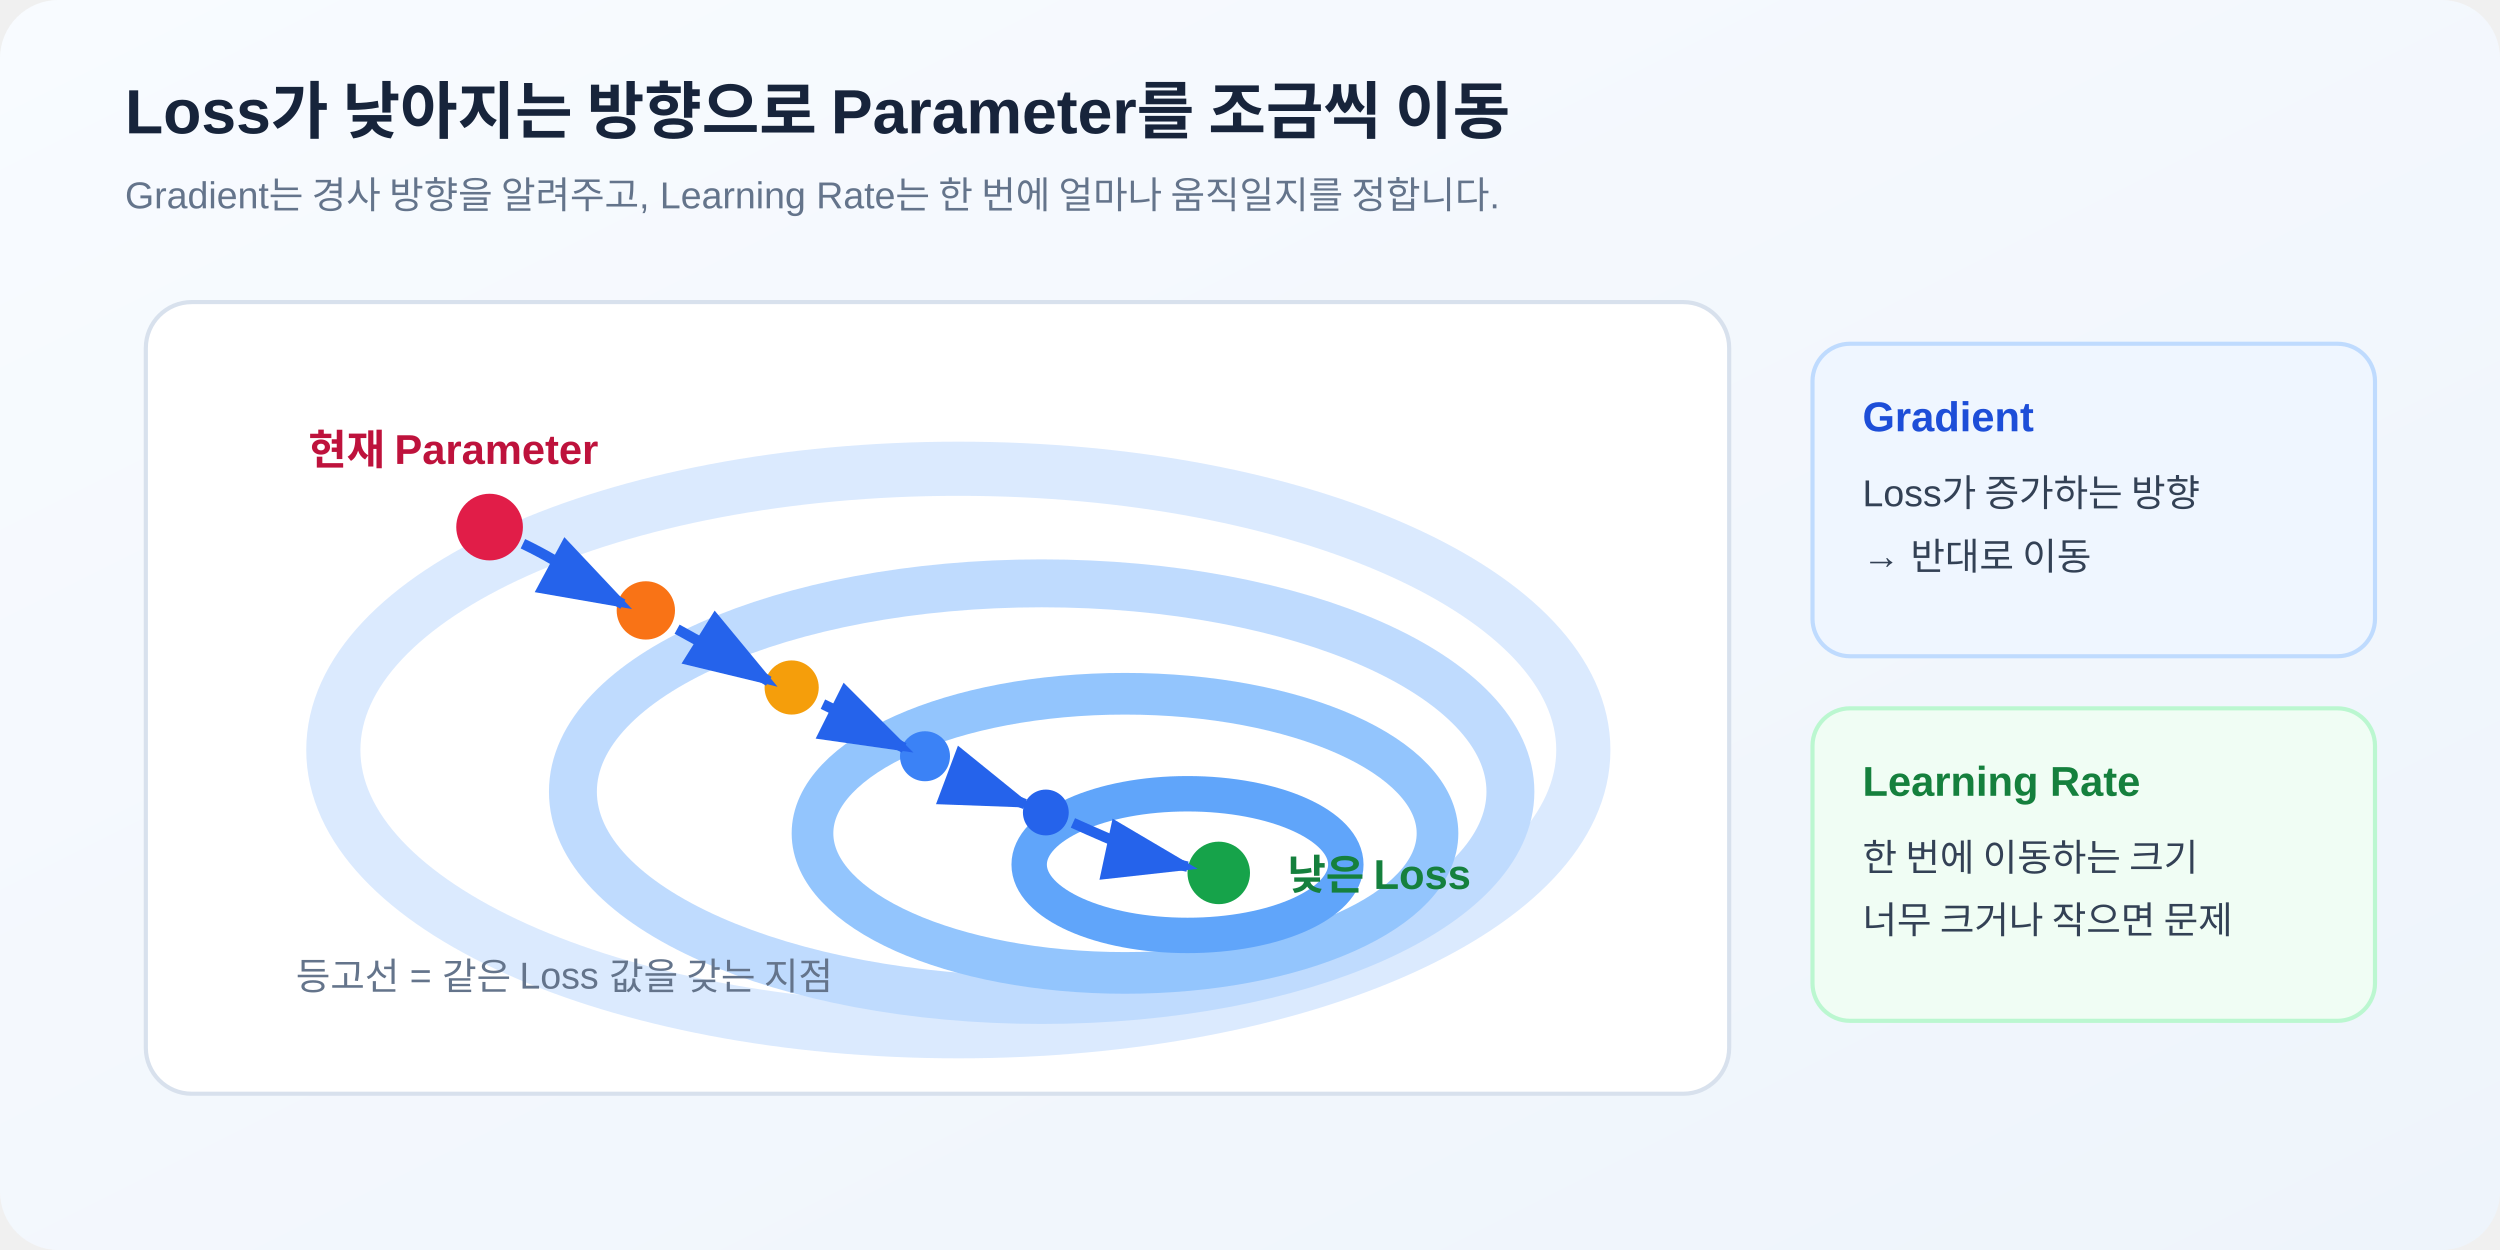
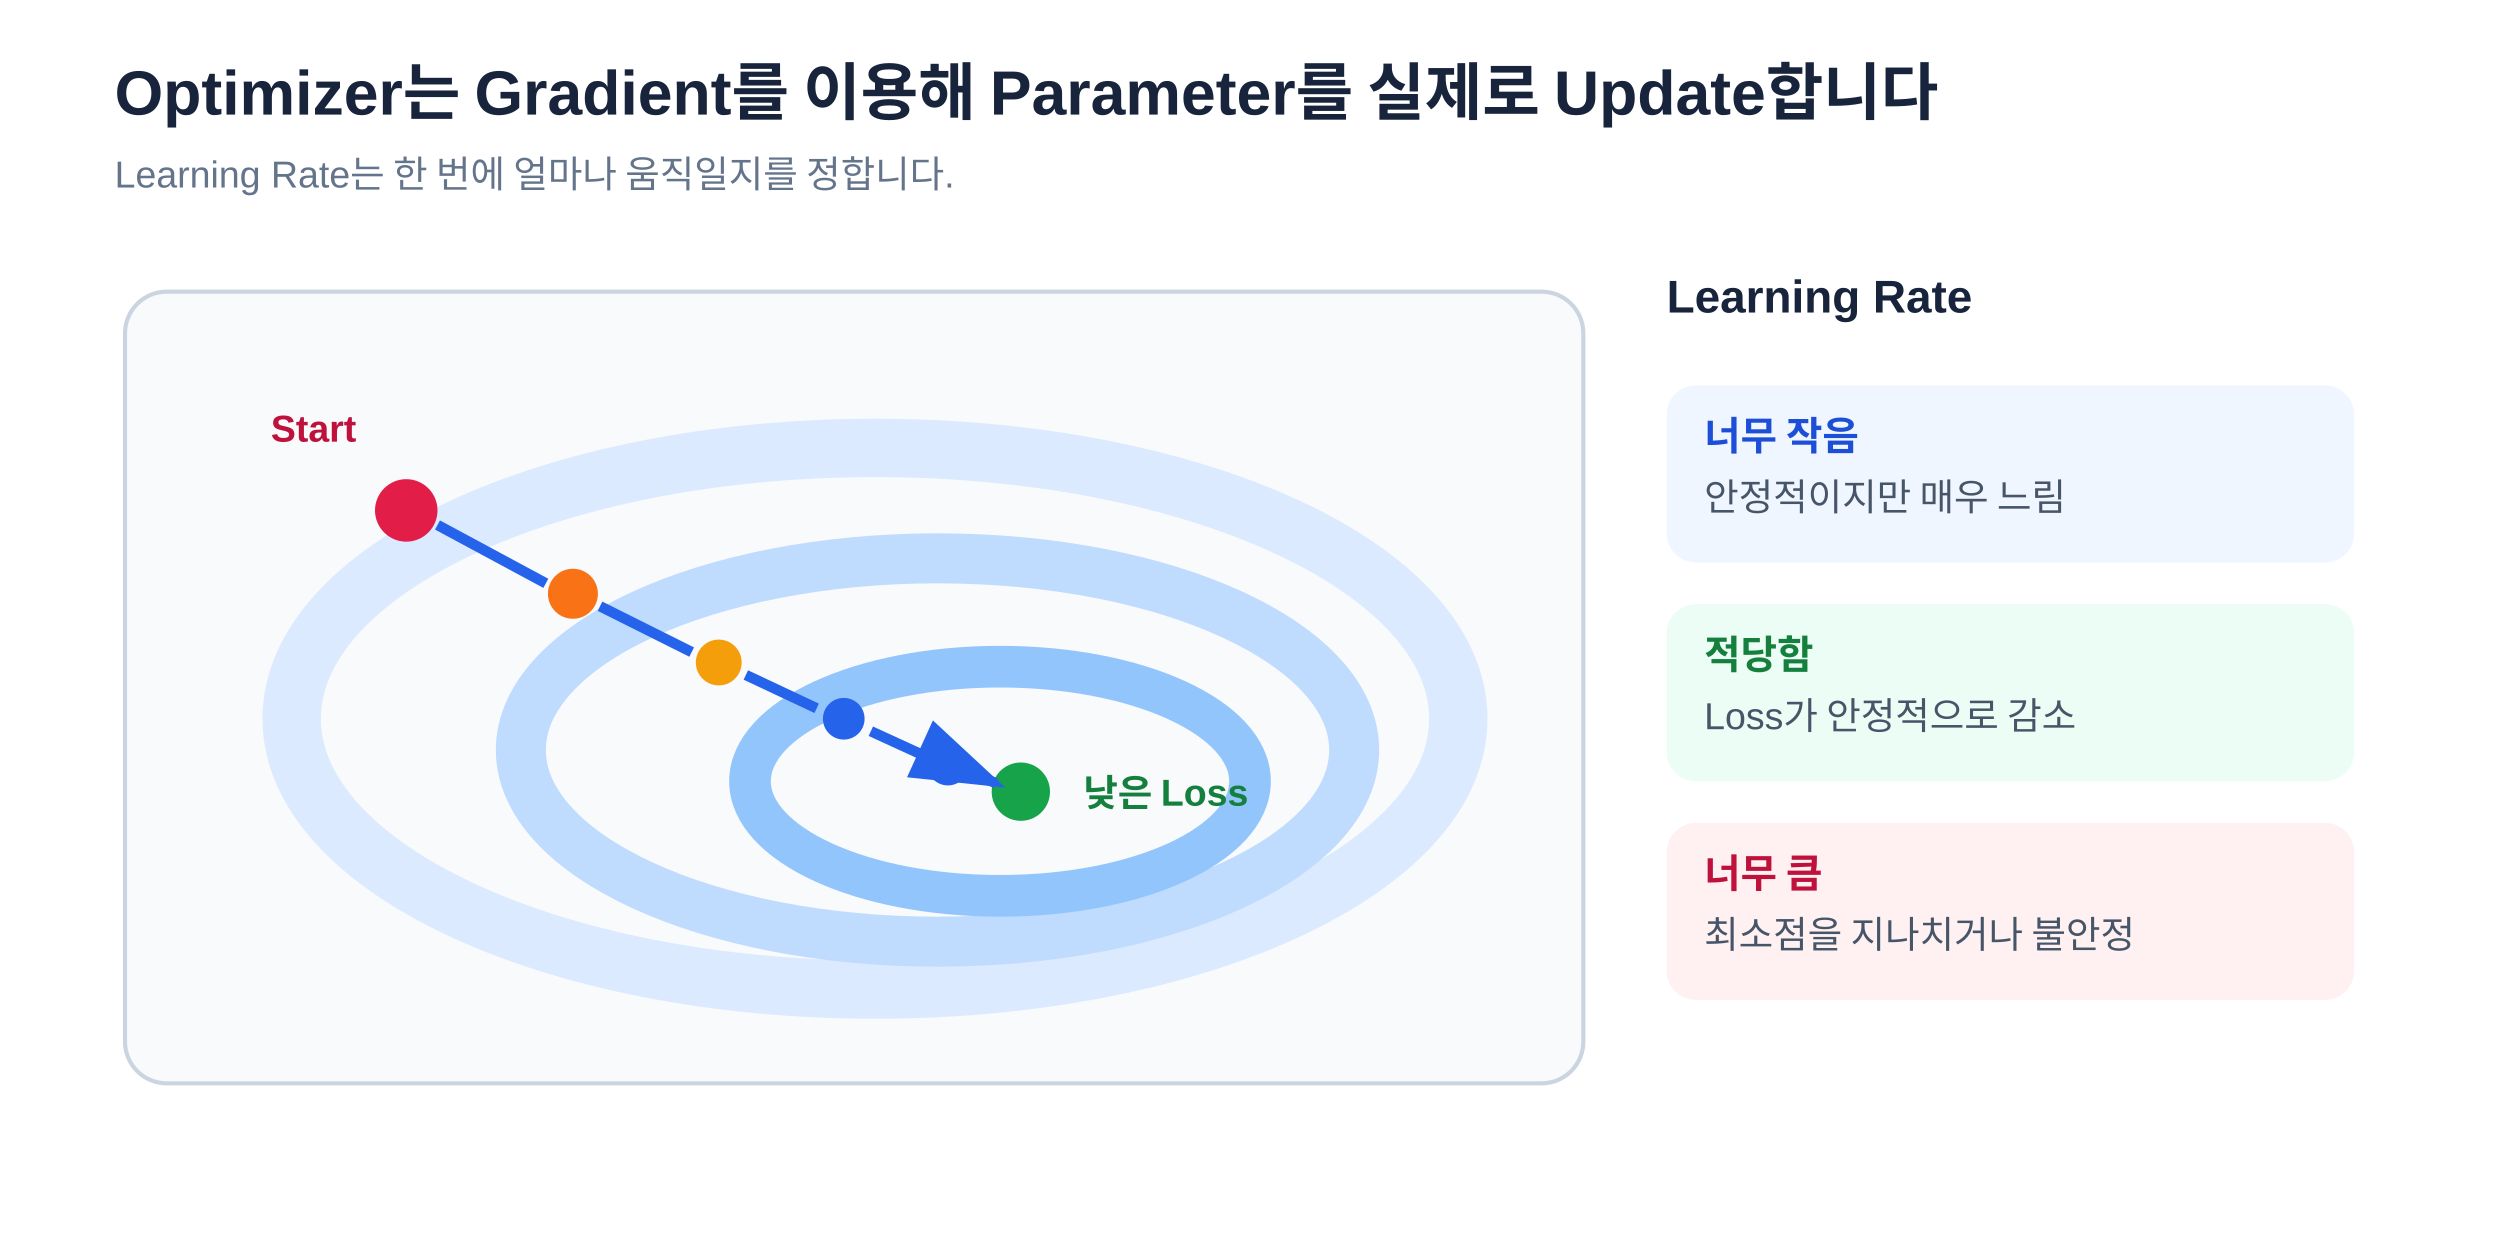
- <svg xmlns="http://www.w3.org/2000/svg" viewBox="0 0 1200 600" role="img" aria-label="Optimizer가 Loss가 낮은 방향으로 Parameter를 이동시키는 그림">
+ <svg xmlns="http://www.w3.org/2000/svg" viewBox="0 0 1200 600">
  <defs>
-     <linearGradient id="bg" x1="0" y1="0" x2="1" y2="1">
-       <stop stop-color="#f8fbff" />
-       <stop offset="1" stop-color="#eef4fb" />
-     </linearGradient>
-     <marker id="arrow" markerWidth="10" markerHeight="10" refX="8" refY="3" orient="auto">
-       <path d="M0,0 L0,6 L9,3 z" fill="#2563eb" />
+     <marker id="a" markerWidth="10" markerHeight="10" refX="8" refY="3" orient="auto">
+       <path d="M0 0L0 6L9 3z" fill="#2563eb" />
    </marker>
  </defs>
-   <rect width="1200" height="600" rx="28" fill="url(#bg)" />
-   <text x="60" y="64" font-family="Arial, Noto Sans KR, sans-serif" font-size="30" font-weight="700" fill="#17243b">Loss가 낮아지는 방향으로 Parameter를 조금씩 이동</text>
-   <text x="60" y="100" font-family="Arial, Noto Sans KR, sans-serif" font-size="18" fill="#64748b">Gradient는 경사 방향을 알려주고, Learning Rate는 한 번에 얼마나 움직일지를 정합니다.</text>
-   <g transform="translate(70 145)">
-     <rect width="760" height="380" rx="22" fill="#fff" stroke="#d8e1ed" stroke-width="2" />
-     <ellipse cx="390" cy="215" rx="300" ry="135" fill="none" stroke="#dbeafe" stroke-width="26" />
-     <ellipse cx="430" cy="235" rx="225" ry="100" fill="none" stroke="#bfdbfe" stroke-width="23" />
-     <ellipse cx="470" cy="255" rx="150" ry="67" fill="none" stroke="#93c5fd" stroke-width="20" />
-     <ellipse cx="500" cy="270" rx="76" ry="34" fill="none" stroke="#60a5fa" stroke-width="17" />
-     <circle cx="515" cy="274" r="15" fill="#16a34a" />
-     <text x="548" y="282" font-family="Arial, Noto Sans KR, sans-serif" font-size="20" font-weight="700" fill="#15803d">낮은 Loss</text>
-     <circle cx="165" cy="108" r="16" fill="#e11d48" />
-     <circle cx="240" cy="148" r="14" fill="#f97316" />
-     <circle cx="310" cy="185" r="13" fill="#f59e0b" />
-     <circle cx="374" cy="218" r="12" fill="#3b82f6" />
-     <circle cx="432" cy="245" r="11" fill="#2563eb" />
-     <path d="M181 116 C204 127 216 138 229 145" fill="none" stroke="#2563eb" stroke-width="5" marker-end="url(#arrow)" />
-     <path d="M255 157 C275 168 291 177 299 182" fill="none" stroke="#2563eb" stroke-width="5" marker-end="url(#arrow)" />
-     <path d="M325 193 C344 202 356 210 364 214" fill="none" stroke="#2563eb" stroke-width="5" marker-end="url(#arrow)" />
-     <path d="M389 225 C405 233 414 238 422 241" fill="none" stroke="#2563eb" stroke-width="5" marker-end="url(#arrow)" />
-     <path d="M445 250 C465 259 486 268 500 271" fill="none" stroke="#2563eb" stroke-width="5" marker-end="url(#arrow)" />
-     <text x="78" y="78" font-family="Arial, Noto Sans KR, sans-serif" font-size="20" font-weight="700" fill="#be123c">현재 Parameter</text>
-     <text x="72" y="330" font-family="Arial, Noto Sans KR, sans-serif" font-size="18" fill="#64748b">등고선 = 같은 Loss 값을 갖는 지점</text>
-   </g>
-   <g transform="translate(870 165)">
-     <rect width="270" height="150" rx="18" fill="#eff6ff" stroke="#bfdbfe" stroke-width="2" />
-     <text x="24" y="42" font-family="Arial, Noto Sans KR, sans-serif" font-size="20" font-weight="700" fill="#1d4ed8">Gradient</text>
-     <text x="24" y="78" font-family="Arial, Noto Sans KR, sans-serif" font-size="18" fill="#334155">Loss가 증가하는 방향</text>
-     <text x="24" y="108" font-family="Arial, Noto Sans KR, sans-serif" font-size="18" fill="#334155">→ 반대로 이동</text>
-   </g>
-   <g transform="translate(870 340)">
-     <rect width="270" height="150" rx="18" fill="#f0fdf4" stroke="#bbf7d0" stroke-width="2" />
-     <text x="24" y="42" font-family="Arial, Noto Sans KR, sans-serif" font-size="20" font-weight="700" fill="#15803d">Learning Rate</text>
-     <text x="24" y="78" font-family="Arial, Noto Sans KR, sans-serif" font-size="18" fill="#334155">한 번에 이동하는 크기</text>
-     <text x="24" y="108" font-family="Arial, Noto Sans KR, sans-serif" font-size="18" fill="#334155">너무 크거나 작으면 문제</text>
+   <rect width="1200" height="600" fill="#fff" />
+   <text x="55" y="55" font-family="Arial,sans-serif" font-size="30" font-weight="700" fill="#17243b">Optimizer는 Gradient를 이용해 Parameter를 실제로 Update합니다</text>
+   <text x="55" y="90" font-family="Arial,sans-serif" font-size="18" fill="#64748b">Learning Rate는 한 번에 얼마나 움직일지를 정합니다.</text>
+   <g font-family="Arial,sans-serif">
+     <g transform="translate(60 140)">
+       <rect width="700" height="380" rx="20" fill="#f8fafc" stroke="#cbd5e1" stroke-width="2" />
+       <ellipse cx="360" cy="205" rx="280" ry="130" fill="none" stroke="#dbeafe" stroke-width="28" />
+       <ellipse cx="390" cy="220" rx="200" ry="92" fill="none" stroke="#bfdbfe" stroke-width="24" />
+       <ellipse cx="420" cy="235" rx="120" ry="55" fill="none" stroke="#93c5fd" stroke-width="20" />
+       <circle cx="430" cy="240" r="14" fill="#16a34a" />
+       <text x="460" y="247" font-size="18" font-weight="700" fill="#15803d">낮은 Loss</text>
+       <circle cx="135" cy="105" r="15" fill="#e11d48" />
+       <text x="70" y="72" font-size="18" font-weight="700" fill="#be123c">Start</text>
+       <circle cx="215" cy="145" r="12" fill="#f97316" />
+       <circle cx="285" cy="178" r="11" fill="#f59e0b" />
+       <circle cx="345" cy="205" r="10" fill="#2563eb" />
+       <circle cx="395" cy="227" r="10" fill="#2563eb" />
+       <path d="M150 112L202 140M228 151L272 173M298 184L332 200M358 211L382 222M407 231L418 236" stroke="#2563eb" stroke-width="5" fill="none" marker-end="url(#a)" />
+     </g>
+     <g transform="translate(800 150)">
+       <text x="0" y="0" font-size="22" font-weight="700" fill="#17243b">Learning Rate</text>
+       <g transform="translate(0 35)">
+         <rect width="330" height="85" rx="14" fill="#eff6ff" />
+         <text x="18" y="31" font-size="19" font-weight="700" fill="#1d4ed8">너무 작음</text>
+         <text x="18" y="60" font-size="18" fill="#475569">안정적이지만 매우 느림</text>
+         <rect y="105" width="330" height="85" rx="14" fill="#ecfdf5" />
+         <text x="18" y="136" font-size="19" font-weight="700" fill="#15803d">적당함</text>
+         <text x="18" y="165" font-size="18" fill="#475569">Loss가 안정적으로 감소</text>
+         <rect y="210" width="330" height="85" rx="14" fill="#fff1f2" />
+         <text x="18" y="241" font-size="19" font-weight="700" fill="#be123c">너무 큼</text>
+         <text x="18" y="270" font-size="18" fill="#475569">최소점을 지나치거나 불안정</text>
+       </g>
+     </g>
  </g>
</svg>
